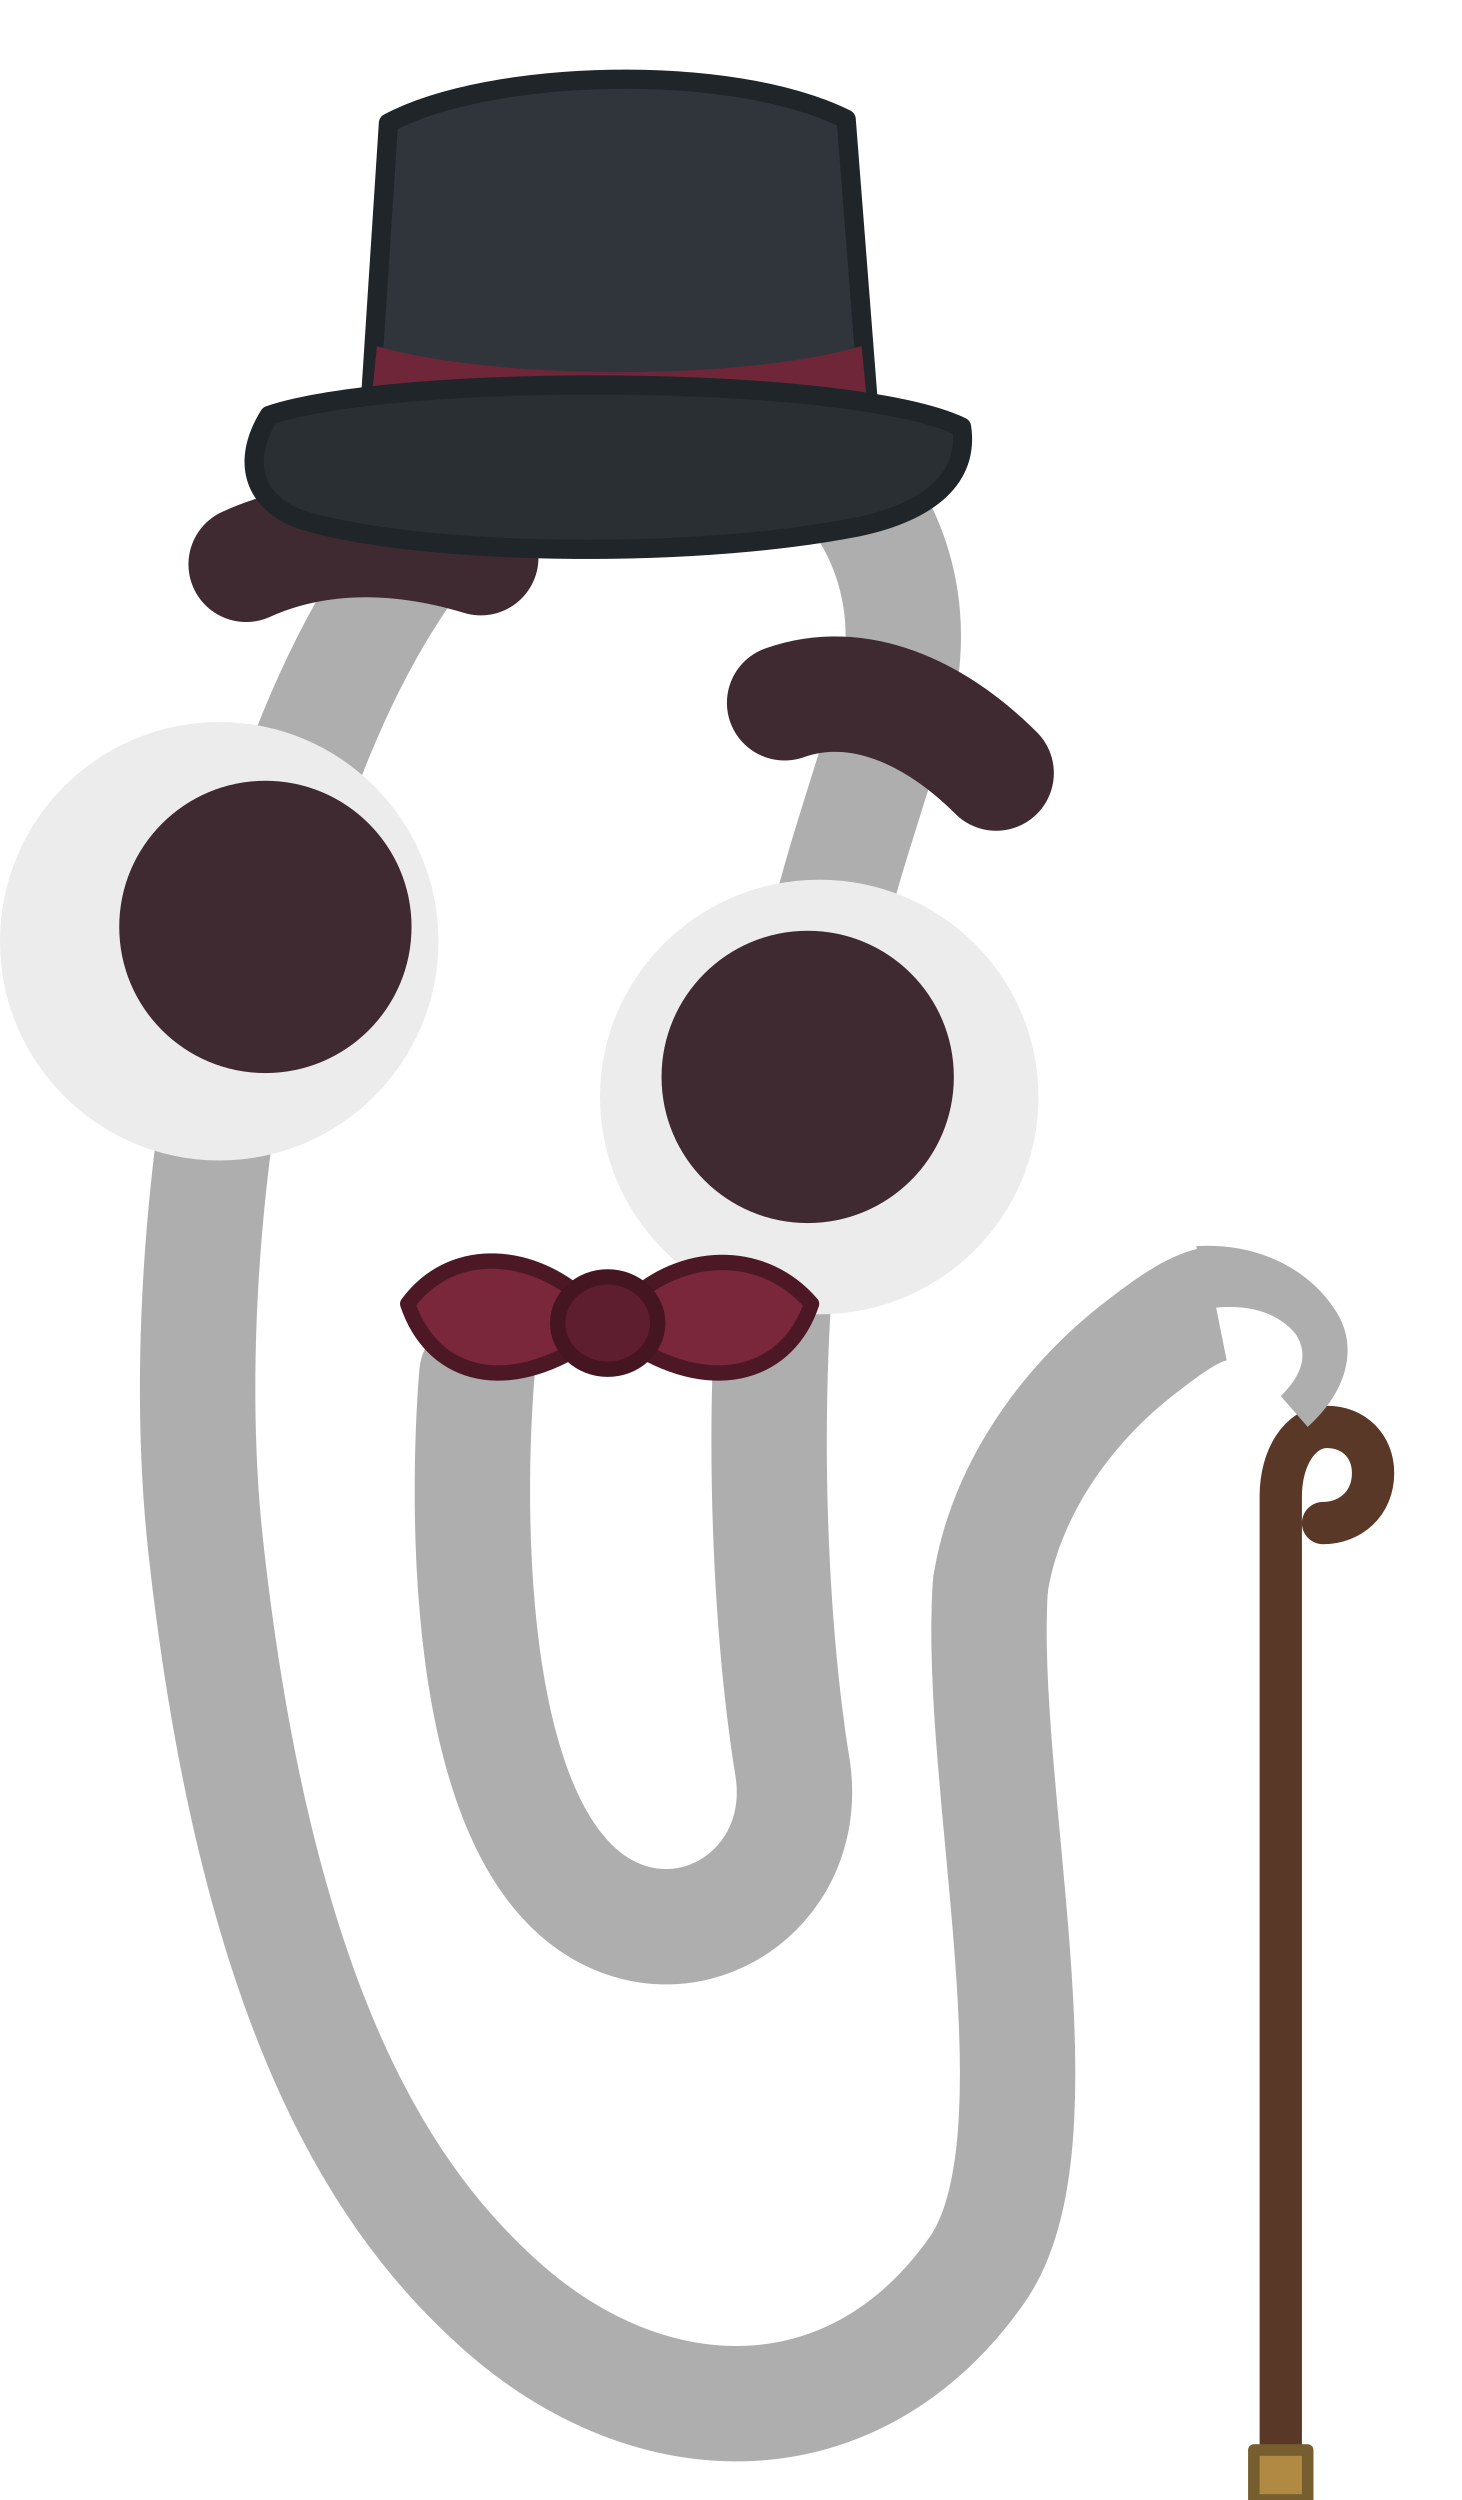
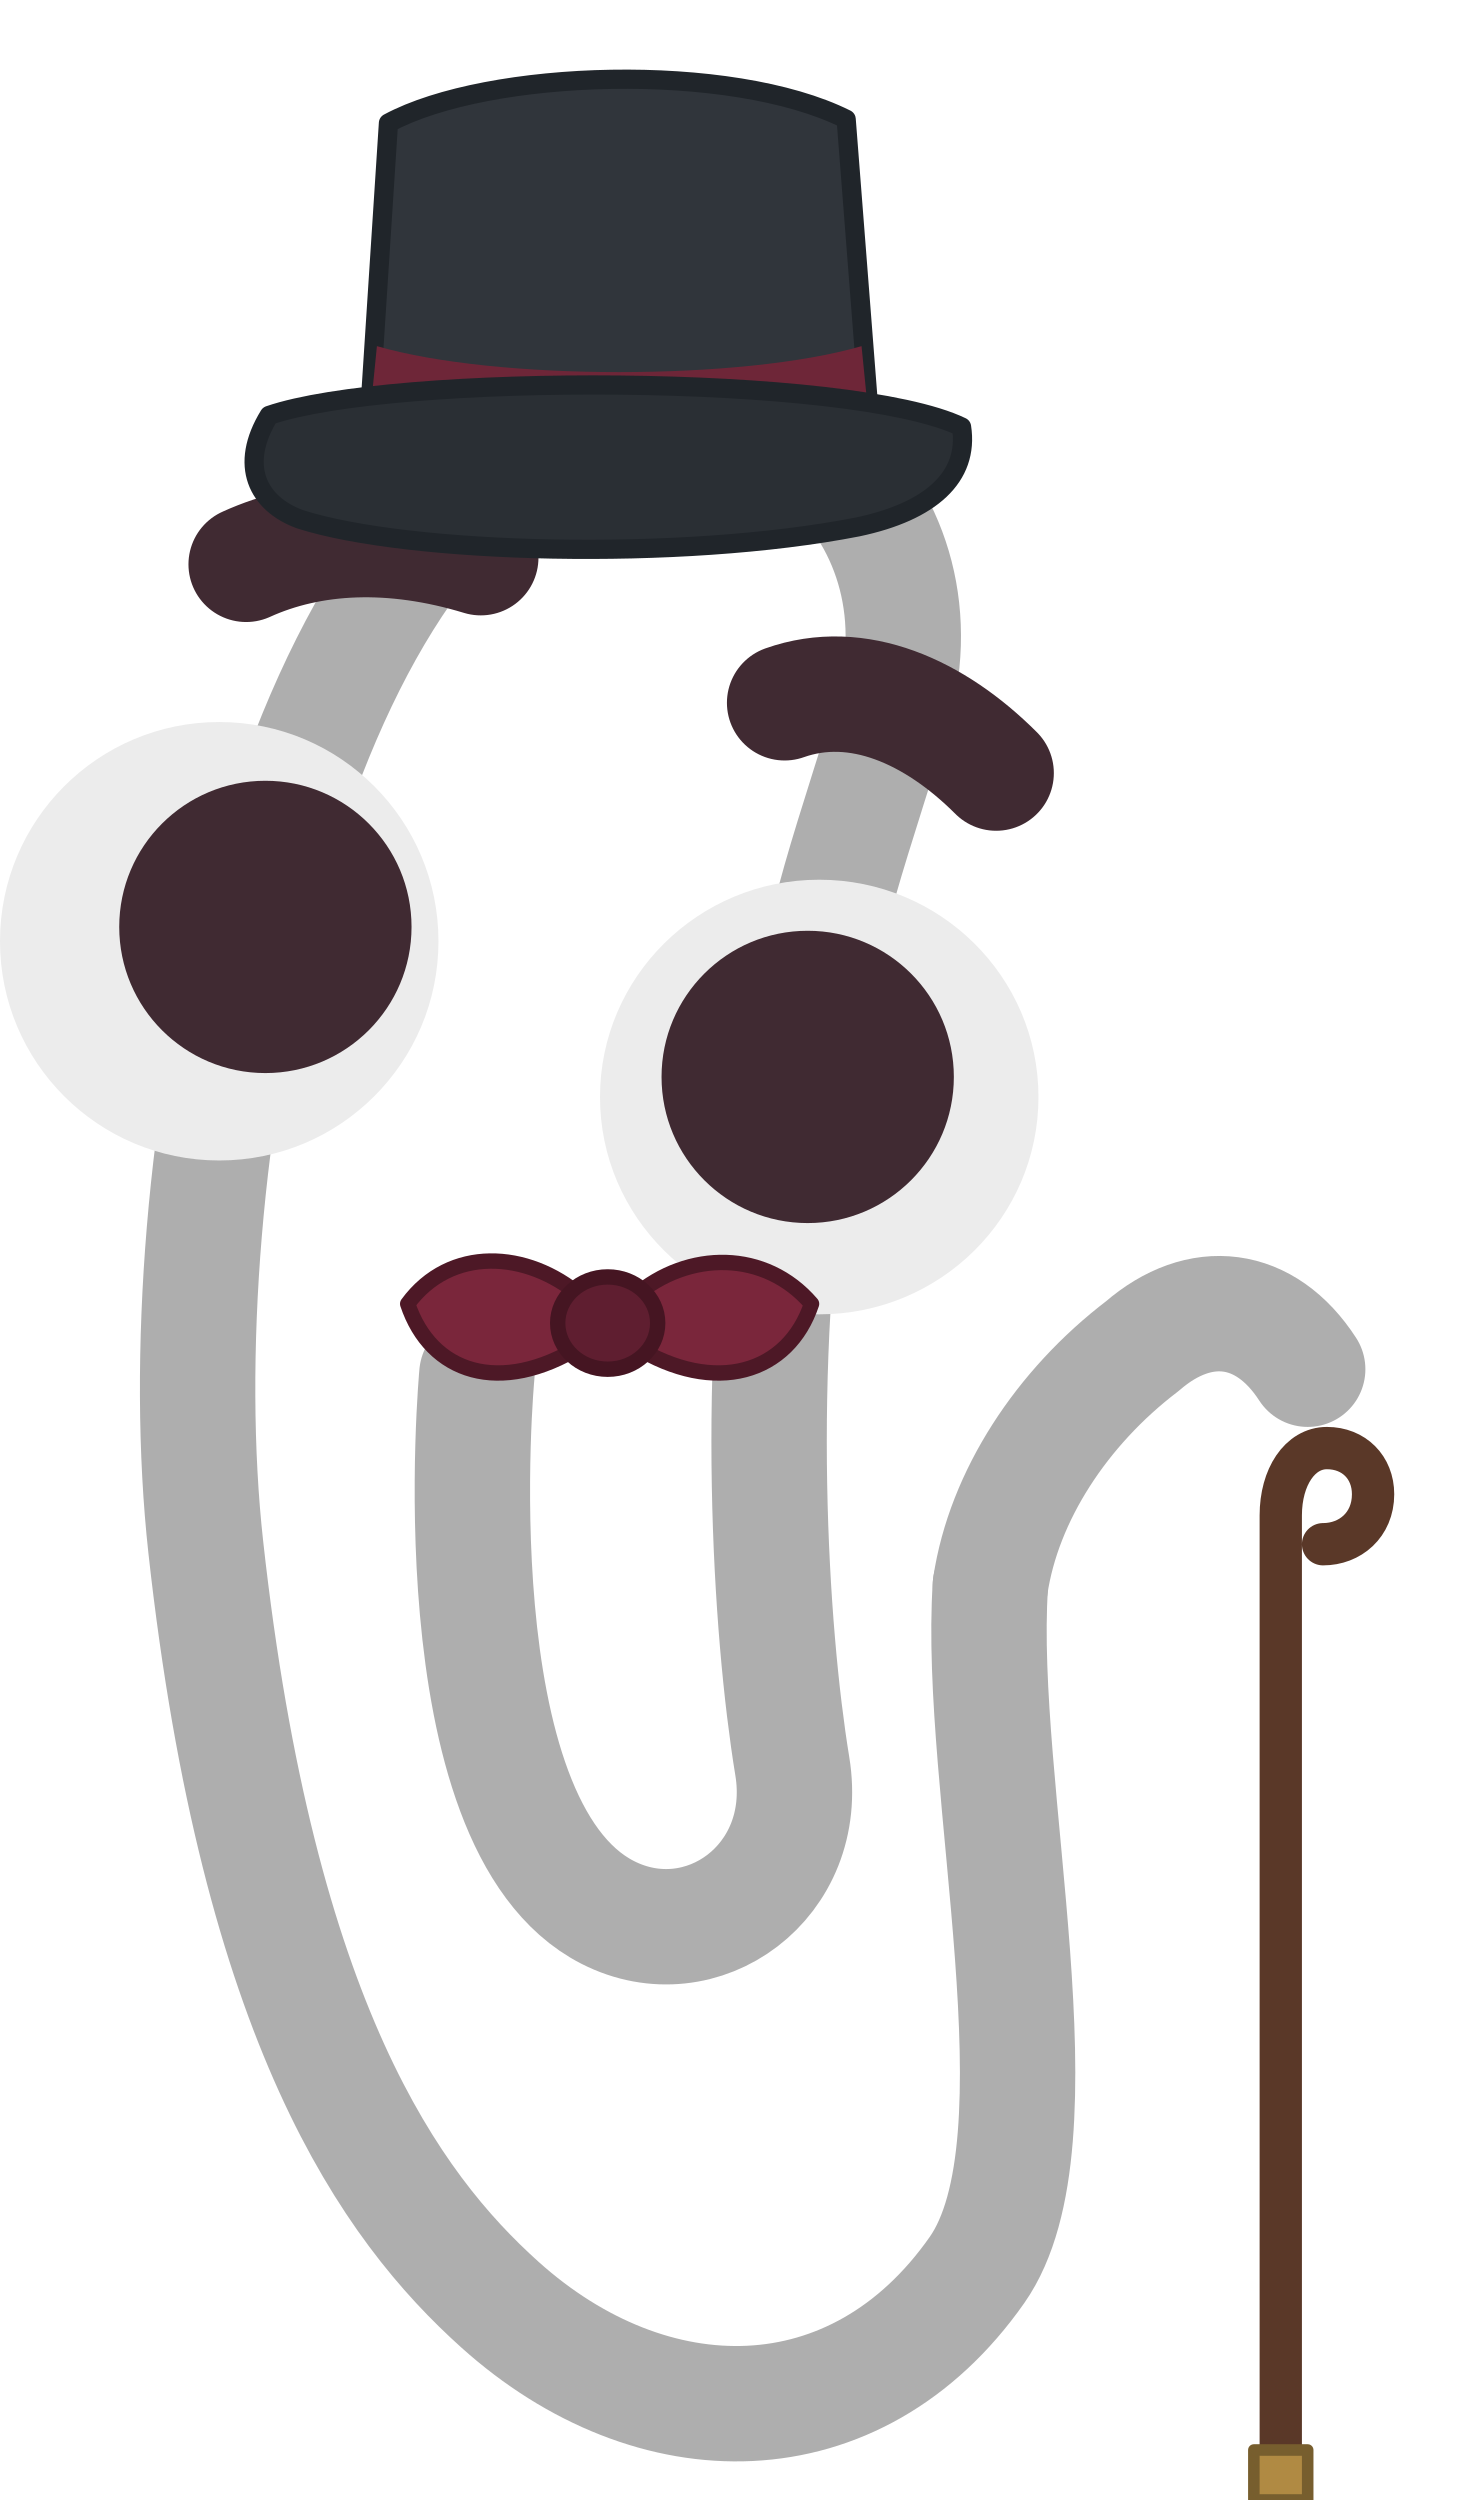
<svg xmlns="http://www.w3.org/2000/svg" width="190" height="325" viewBox="0 -90 380 650" fill="none" role="img" aria-labelledby="title desc">
  <g id="body_root">
    <g id="body_wire">
      <path d="M124 267.226                C124 267.226 113.008 384.271 158 407.226                C182.5 419.726 210.918 399.226 206 369.226                C200.18 333.727 196 265.226 206 202.226                C214.622 147.907 214.983 149.226 231.5 96.727                C248.017 44.227 201 -1.427 148 20.727                C72.5 52.285 42.779 215.226 53.5 312.226                C67.211 436.276 101.591 483.694 130 509.226                C169.5 544.726 222.497 545.135 254 500.226                C277.5 466.726 254 374.226 257.5 322.226" stroke="#AEAEAE" stroke-width="30" stroke-linecap="round" stroke-linejoin="round" />
    </g>
    <g id="left_eye_white">
      <circle cx="57" cy="154.726" r="57" fill="#ECECEC" />
    </g>
    <g id="right_eye_white">
      <ellipse cx="213" cy="195.226" rx="57" ry="56.5" fill="#ECECEC" />
    </g>
    <g id="left_pupil">
      <circle cx="69" cy="151" r="38" fill="#402A32" />
    </g>
    <g id="right_pupil">
      <circle cx="210" cy="190" r="38" fill="#402A32" />
    </g>
    <g id="left_brow">
      <path d="M64 56.727 C81 49 102 48 125 55" stroke="#402A32" stroke-width="30" stroke-linecap="round" />
    </g>
    <g id="right_brow">
      <path d="M204 92.727 C223 86 243 95 259 111" stroke="#402A32" stroke-width="30" stroke-linecap="round" />
    </g>
  </g>
  <g id="costume_back">
    <g id="cane" data-anchor="cane_anchor">
-       <path id="cane_body" d="M333 548 L333 299                C333 289 338 281 345 281                C352 281 357 286 357 293                C357 301 351 306 344 306" stroke="#5A3828" stroke-width="11" stroke-linecap="round" stroke-linejoin="round" />
+       <path id="cane_body" d="M333 548 L333 304                C333 294 338 286.5 345 286.5                C352 286.5 357 291.5 357 298.5                C357 306.5 351 311.5 344 311.5" stroke="#5A3828" stroke-width="11" stroke-linecap="round" stroke-linejoin="round" />
      <path id="cane_tip" d="M326 547 L340 547 L340 560 L326 560 Z" fill="#B08A43" stroke="#775E2E" stroke-width="3" stroke-linejoin="round" />
    </g>
  </g>
  <g id="tail_root" data-z="foreground-over-cane">
-     <path id="tail_tip" d="M311 234              C327 233 341 240 348 252              C353 261 350 272 340 281              L333 273              C339 267 340 262 337 257              C333 252 326 249 316 250              L311 234 Z" fill="#AEAEAE" />
-     <path id="tail_wire" d="M257.5 322.226              C261 299 276 276 297 260              C306 253 311 250 316 249" stroke="#AEAEAE" stroke-width="30" stroke-linecap="butt" stroke-linejoin="round" />
+     <path id="tail_wire" d="M257.5 322.226              C261 299 276 276 297 260              C312 247 329 249 340 266" stroke="#AEAEAE" stroke-width="30" stroke-linecap="round" stroke-linejoin="round" />
  </g>
  <g id="costume_front">
    <g id="top_hat" data-anchor="hat_anchor">
      <path id="hat_crown" d="M101 -58 C127 -72 190 -74 220 -59 L226 18 C197 30 126 31 96 19 Z" fill="#30353B" stroke="#20252A" stroke-width="5" stroke-linejoin="round" />
      <path id="hat_band" d="M98 0 C129 9 193 9 224 0 L226 20 C194 31 127 31 96 20 Z" fill="#6E2638" />
      <path id="hat_brim" d="M70 18 C102 7 221 7 250 21 C252 34 242 43 223 47 C177 56 106 54 78 45 C67 41 62 31 70 18 Z" fill="#2A2F34" stroke="#20252A" stroke-width="5" stroke-linejoin="round" />
    </g>
    <g id="bow_tie" data-anchor="bow_tie_anchor">
      <path id="bow_left" d="M151 247 C137 235 117 234 106 249 C112 267 130 273 151 260 Z" fill="#7A263B" stroke="#4D1826" stroke-width="4" stroke-linejoin="round" />
      <path id="bow_right" d="M165 247 C179 235 199 235 211 249 C205 267 186 273 165 260 Z" fill="#7A263B" stroke="#4D1826" stroke-width="4" stroke-linejoin="round" />
      <ellipse id="bow_knot" cx="158" cy="254" rx="13" ry="12" fill="#5F1E30" stroke="#451522" stroke-width="4" />
    </g>
  </g>
  <g id="rig_anchors" visibility="hidden">
    <circle id="body_anchor" cx="158" cy="286" r="5" fill="#00AEEF" />
    <circle id="tail_root_anchor" cx="257.5" cy="322.226" r="5" fill="#00AEEF" />
-     <circle id="tail_tip_anchor" cx="316" cy="249" r="5" fill="#00AEEF" />
-     <circle id="tail_support_anchor" cx="340" cy="279" r="5" fill="#00AEEF" />
+     <circle id="tail_tip_anchor" cx="340" cy="266" r="5" fill="#00AEEF" />
+     <circle id="tail_support_anchor" cx="340" cy="281" r="5" fill="#00AEEF" />
    <circle id="tail_tip_bottom_anchor" cx="340" cy="281" r="5" fill="#00AEEF" />
    <circle id="prop_spawn_anchor" cx="286" cy="320" r="5" fill="#00AEEF" />
    <circle id="hat_anchor" cx="160" cy="22" r="5" fill="#00AEEF" />
    <circle id="bow_tie_anchor" cx="158" cy="254" r="5" fill="#00AEEF" />
-     <circle id="cane_anchor" cx="345" cy="281" r="5" fill="#00AEEF" />
+     <circle id="cane_anchor" cx="345" cy="286.5" r="5" fill="#00AEEF" />
    <circle id="cane_contact_anchor" cx="340" cy="281" r="5" fill="#00AEEF" />
    <circle id="body_visual_bottom_anchor" cx="180" cy="560" r="5" fill="#00AEEF" />
    <circle id="cane_bottom_anchor" cx="333" cy="560" r="5" fill="#00AEEF" />
    <circle id="ground_anchor" cx="180" cy="560" r="5" fill="#00AEEF" />
  </g>
</svg>
